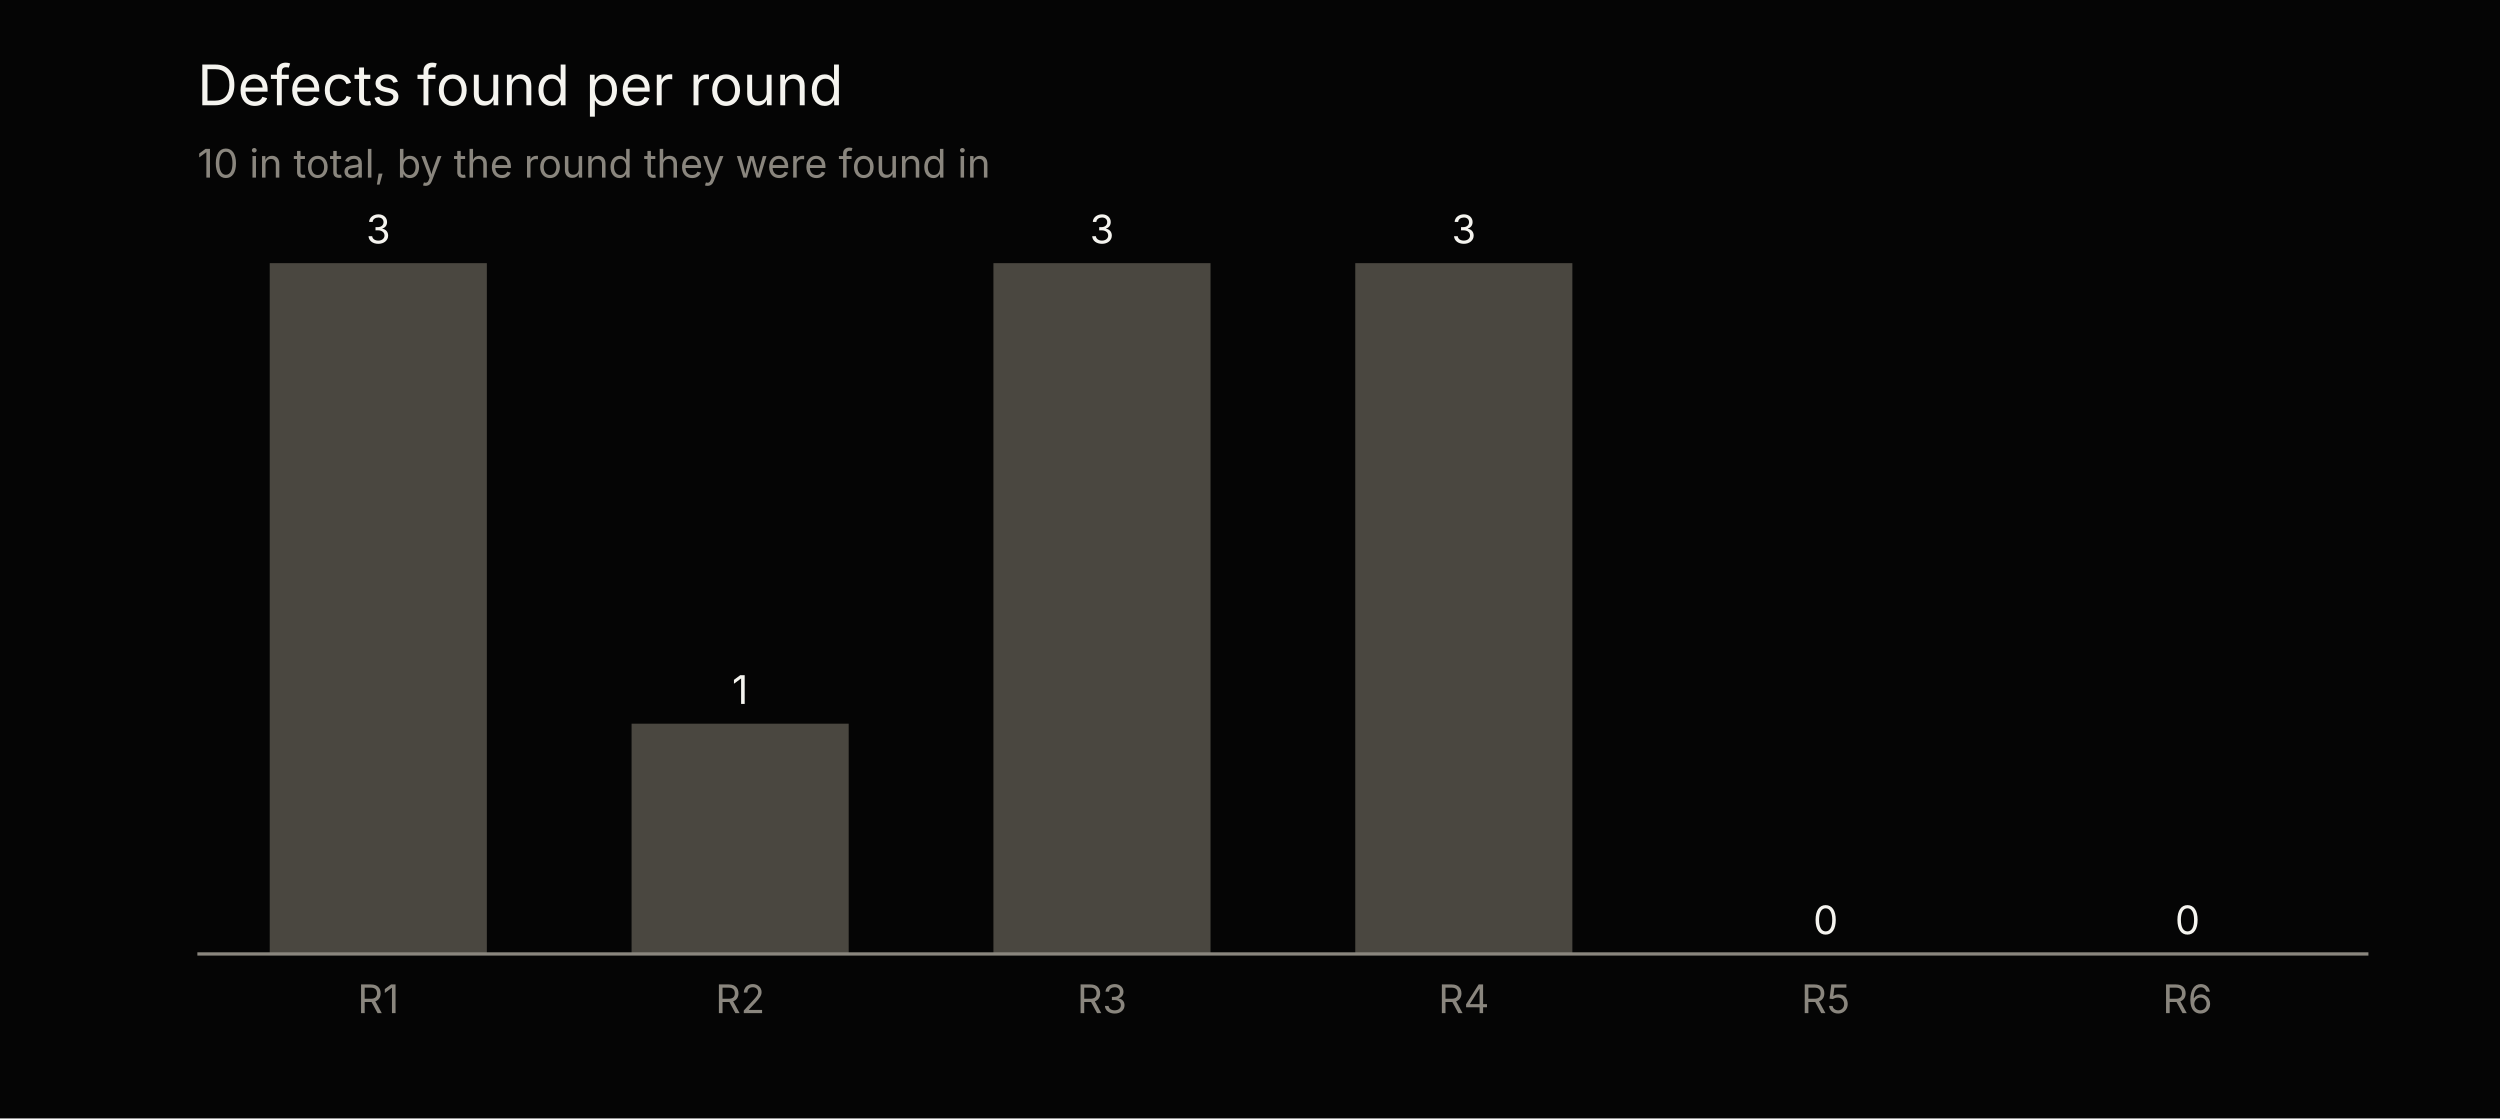
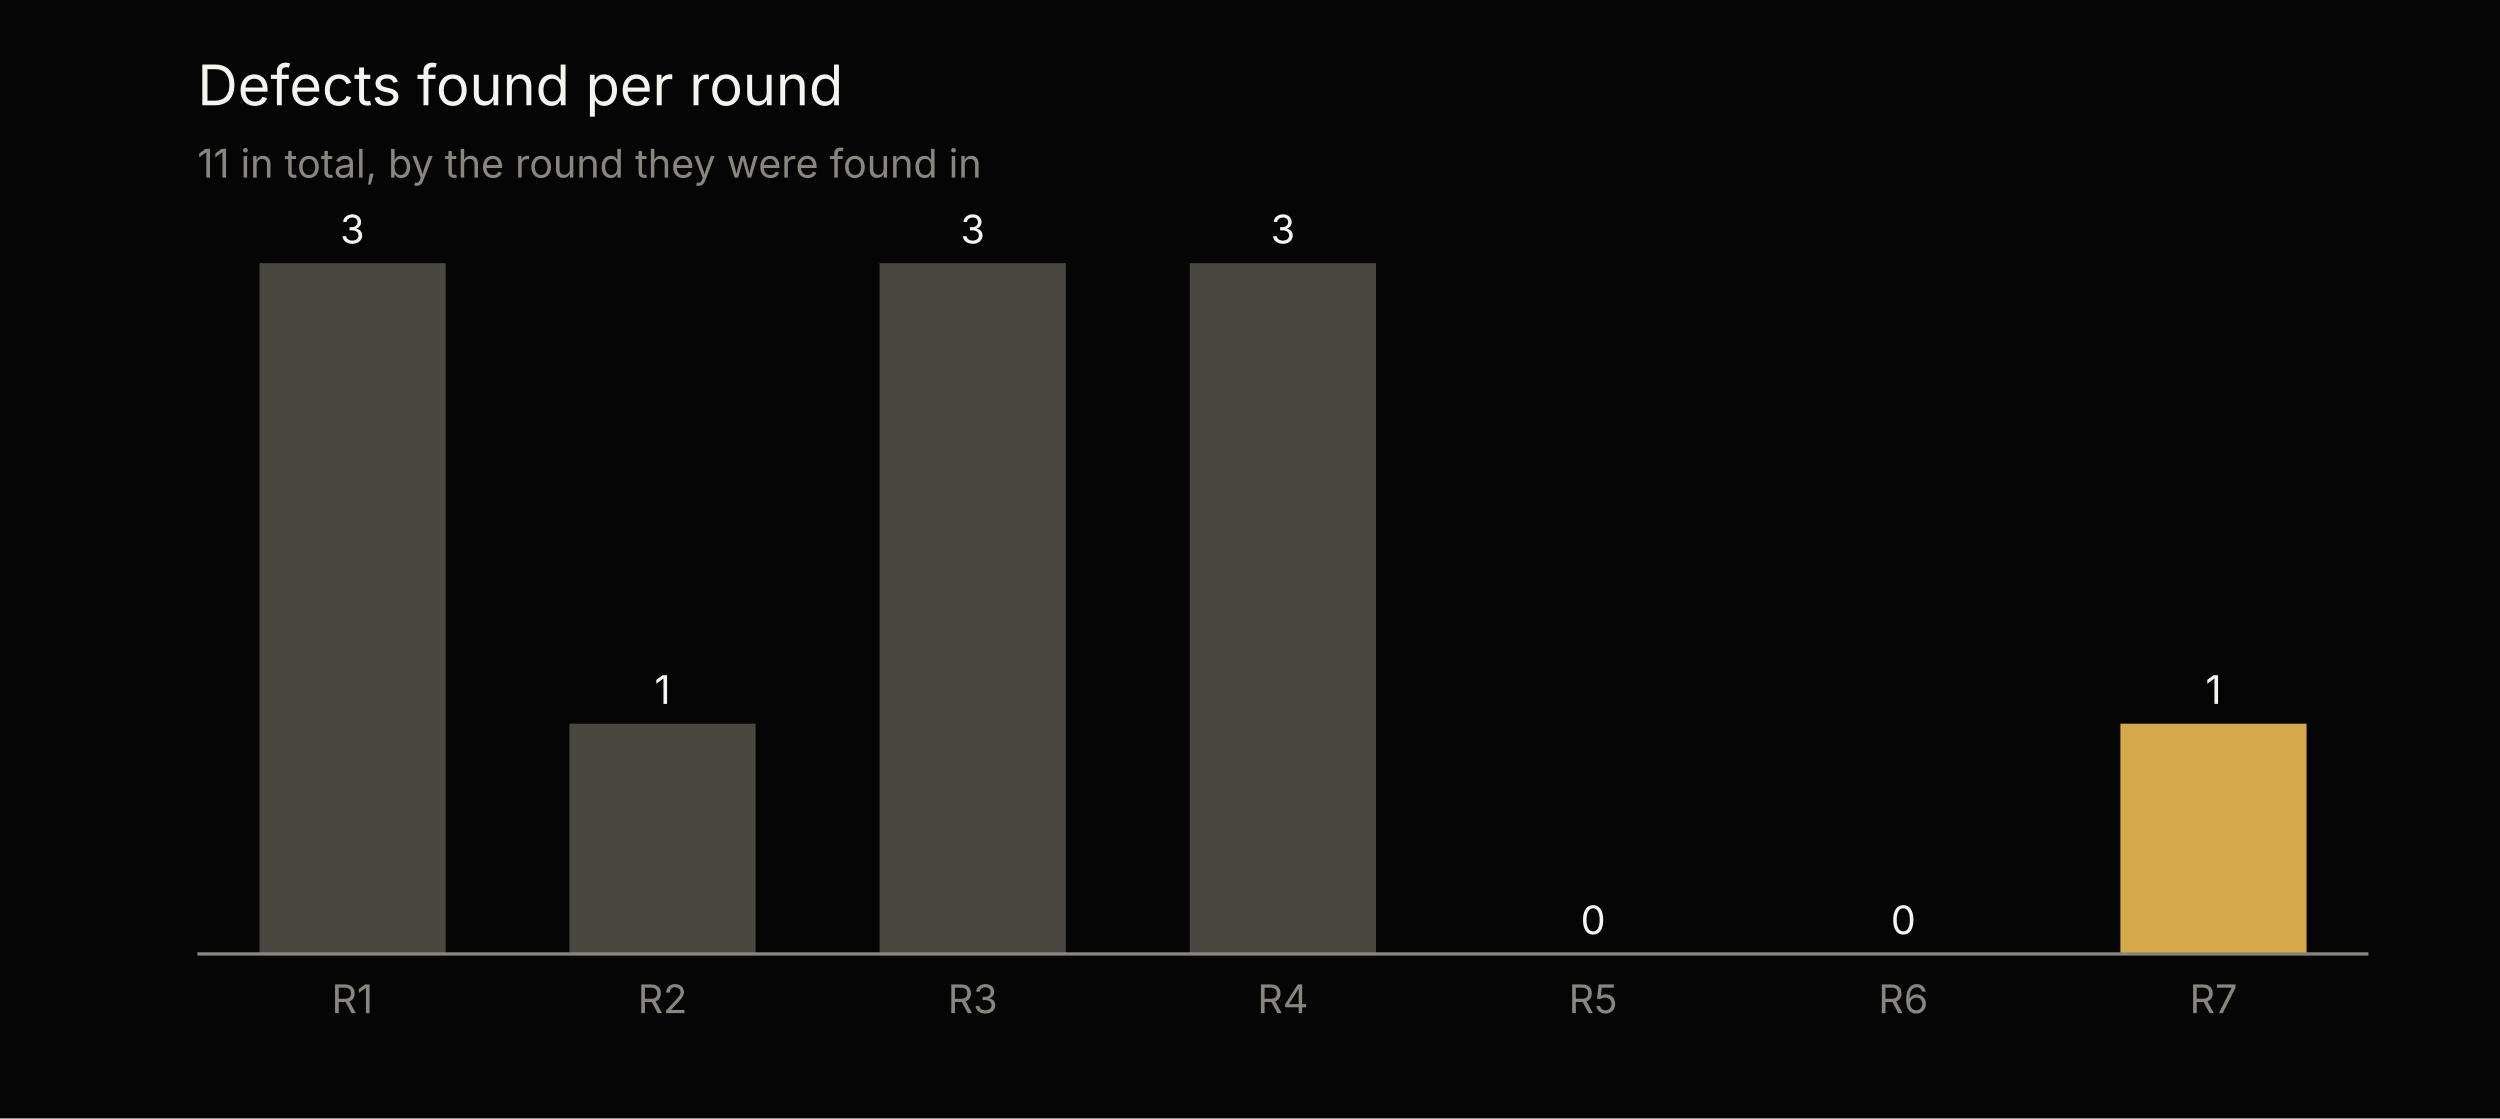
<svg xmlns="http://www.w3.org/2000/svg" viewBox="0 0 760 340" font-family="Inter, Arial, sans-serif" font-size="12">
  <rect width="760" height="340" fill="#050505" />
  <text x="60" y="32" font-size="17" fill="#f5f4ef">Defects found per round</text>
-   <text x="60" y="54" fill="#8a867e">10 in total, by the round they were found in</text>
-   <rect x="82.0" y="80.0" width="66.0" height="210.0" fill="#4a4740" />
-   <text x="115.0" y="74.0" text-anchor="middle" fill="#f5f4ef">3</text>
-   <text x="115.0" y="308" text-anchor="middle" fill="#8a867e">R1</text>
-   <rect x="192.0" y="220.0" width="66.0" height="70.0" fill="#4a4740" />
-   <text x="225.0" y="214.0" text-anchor="middle" fill="#f5f4ef">1</text>
-   <text x="225.0" y="308" text-anchor="middle" fill="#8a867e">R2</text>
-   <rect x="302.0" y="80.0" width="66.0" height="210.0" fill="#4a4740" />
-   <text x="335.0" y="74.0" text-anchor="middle" fill="#f5f4ef">3</text>
-   <text x="335.0" y="308" text-anchor="middle" fill="#8a867e">R3</text>
-   <rect x="412.0" y="80.0" width="66.0" height="210.0" fill="#4a4740" />
-   <text x="445.0" y="74.0" text-anchor="middle" fill="#f5f4ef">3</text>
-   <text x="445.0" y="308" text-anchor="middle" fill="#8a867e">R4</text>
-   <rect x="522.0" y="290.0" width="66.0" height="0.0" fill="#4a4740" />
-   <text x="555.0" y="284.0" text-anchor="middle" fill="#f5f4ef">0</text>
-   <text x="555.0" y="308" text-anchor="middle" fill="#8a867e">R5</text>
-   <rect x="632.0" y="290.0" width="66.0" height="0.0" fill="#d5a84b" />
-   <text x="665.0" y="284.0" text-anchor="middle" fill="#f5f4ef">0</text>
-   <text x="665.0" y="308" text-anchor="middle" fill="#8a867e">R6</text>
+   <text x="60" y="54" fill="#8a867e">11 in total, by the round they were found in</text>
+   <rect x="78.9" y="80.0" width="56.6" height="210.0" fill="#4a4740" />
+   <text x="107.1" y="74.0" text-anchor="middle" fill="#f5f4ef">3</text>
+   <text x="107.1" y="308" text-anchor="middle" fill="#8a867e">R1</text>
+   <rect x="173.1" y="220.0" width="56.6" height="70.0" fill="#4a4740" />
+   <text x="201.4" y="214.0" text-anchor="middle" fill="#f5f4ef">1</text>
+   <text x="201.4" y="308" text-anchor="middle" fill="#8a867e">R2</text>
+   <rect x="267.4" y="80.0" width="56.6" height="210.0" fill="#4a4740" />
+   <text x="295.7" y="74.0" text-anchor="middle" fill="#f5f4ef">3</text>
+   <text x="295.7" y="308" text-anchor="middle" fill="#8a867e">R3</text>
+   <rect x="361.7" y="80.0" width="56.6" height="210.0" fill="#4a4740" />
+   <text x="390.0" y="74.0" text-anchor="middle" fill="#f5f4ef">3</text>
+   <text x="390.0" y="308" text-anchor="middle" fill="#8a867e">R4</text>
+   <rect x="456.0" y="290.0" width="56.6" height="0.0" fill="#4a4740" />
+   <text x="484.3" y="284.0" text-anchor="middle" fill="#f5f4ef">0</text>
+   <text x="484.3" y="308" text-anchor="middle" fill="#8a867e">R5</text>
+   <rect x="550.3" y="290.0" width="56.6" height="0.0" fill="#4a4740" />
+   <text x="578.6" y="284.0" text-anchor="middle" fill="#f5f4ef">0</text>
+   <text x="578.6" y="308" text-anchor="middle" fill="#8a867e">R6</text>
+   <rect x="644.6" y="220.0" width="56.6" height="70.0" fill="#d5a84b" />
+   <text x="672.9" y="214.0" text-anchor="middle" fill="#f5f4ef">1</text>
+   <text x="672.9" y="308" text-anchor="middle" fill="#8a867e">R7</text>
  <line x1="60" x2="720" y1="290" y2="290" stroke="#8a867e" />
</svg>
